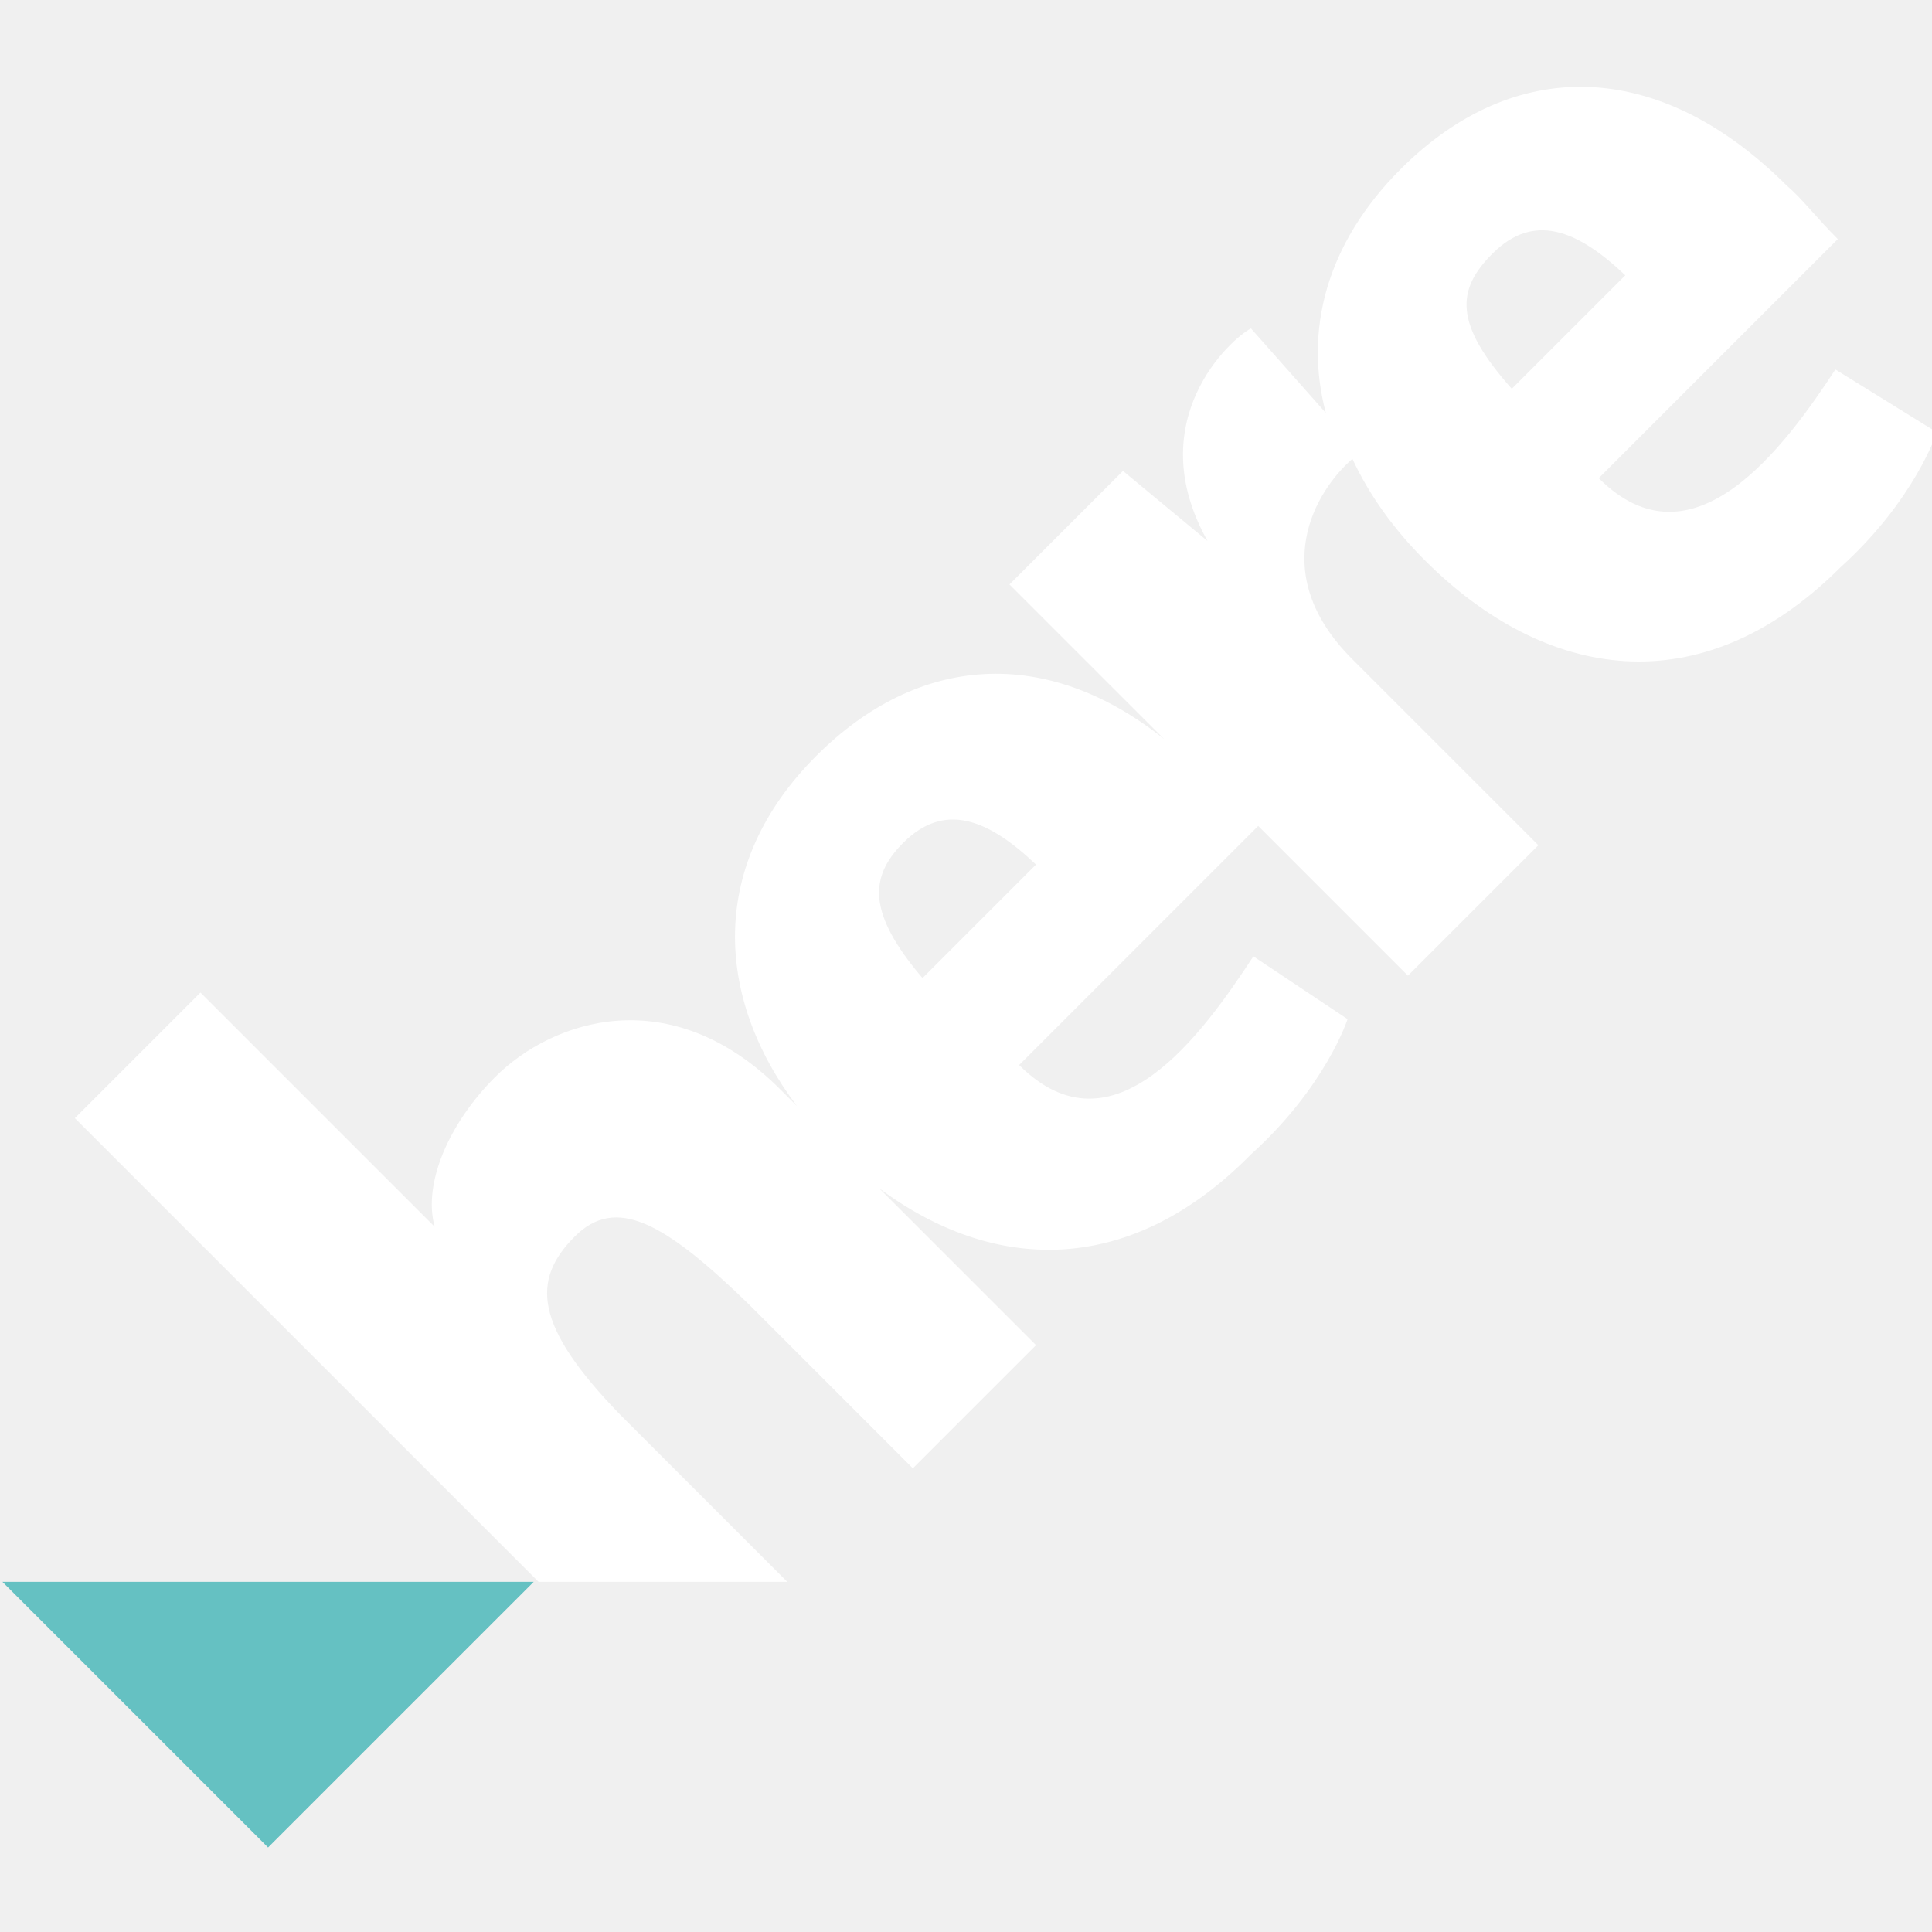
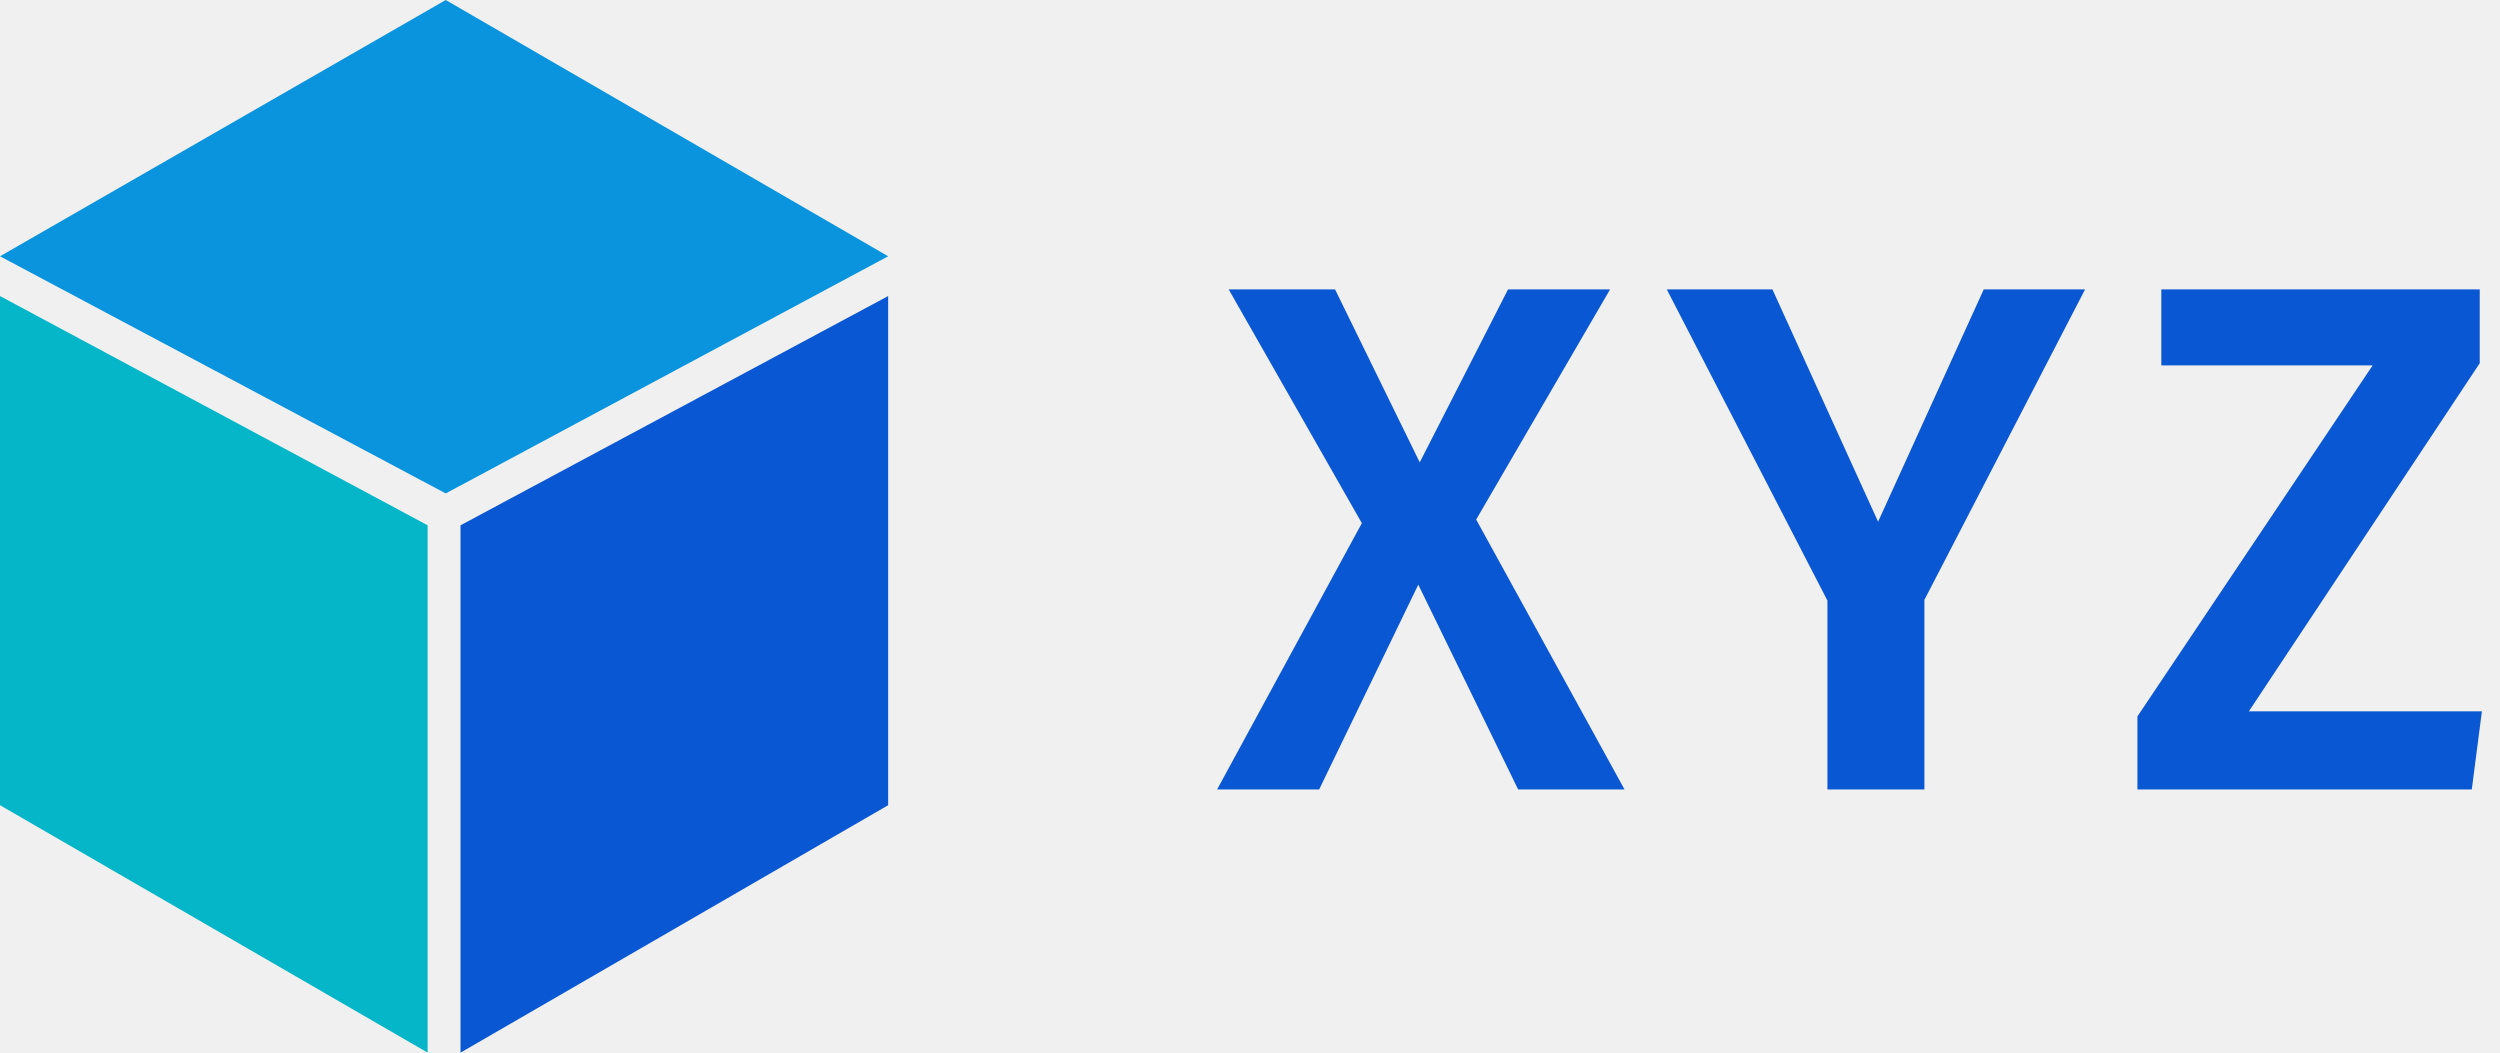
- <svg xmlns="http://www.w3.org/2000/svg" version="1.1" x="0px" y="0px" width="80px" height="80px" viewBox="0 0 80 80" style="enable-background:new 0 0 80 80;" xml:space="preserve">
-   <style type="text/css">
- 	.st0{display:none;fill:#161919;}
- 	.st1{fill:#65C1C2;}
- 	.st2{fill:#FFFFFF;}
- </style>
-   <g id="Ebene_1">
-     <rect class="st0" width="79.9" height="79.9" />
-     <g id="Logo">
-       <path id="triangle" class="st1" d="M22.1,65.5l-11,11l-11-11L22.1,65.5z" />
-       <path id="here" class="st2" d="M38.2,40.5c-2.3-2.7-2.2-4.2-0.8-5.6c1.7-1.7,3.5-1,5.5,0.9L38.2,40.5z M61.8,10.5    c1.7-1.7,3.5-1,5.5,0.9l-4.7,4.7C60.2,13.4,60.3,12,61.8,10.5z M76,15.3c-2.1,3.2-5.9,8.4-9.8,4.5l9.9-9.9C75.2,9,74.6,8.2,74,7.7    c-5.3-5.3-11.3-5.4-16-0.7c-3.1,3.1-4,6.7-3.1,10.1l-3.1-3.5C51,14,47.2,17.4,50,22.4l-3.5-2.9l-4.7,4.7l6.4,6.4    c-4.9-3.9-10.2-3.5-14.4,0.7c-4.5,4.5-4.2,10-0.8,14.5l-0.7-0.7c-4.5-4.5-9.4-2.9-11.8-0.5c-1.9,1.9-3,4.4-2.5,6.2l-9.7-9.7    l-5.2,5.2l19.2,19.2h10.3l-6.9-6.9c-3.6-3.7-3.7-5.6-1.9-7.4c1.7-1.7,3.7-0.6,7.2,2.8l6.8,6.8l5.1-5.1l-6.5-6.5    c4.7,3.5,10.3,3.7,15.3-1.3c0,0,0.1-0.1,0.1-0.1l0,0c3.1-2.8,4-5.6,4-5.6l-3.9-2.6c-2.1,3.2-5.8,8.4-9.7,4.5l9.9-9.9l6.2,6.2    l5.4-5.4l-7.7-7.7c-3.6-3.6-1.5-7,0-8.3c0.7,1.5,1.7,2.9,3,4.2c5,5,11.4,6,17.1,0.4c0,0,0.1-0.1,0.1-0.1l0,0c3.1-2.8,4-5.6,4-5.6    L76,15.3z" />
+ <svg xmlns="http://www.w3.org/2000/svg" width="76px" height="32px" viewBox="0 0 76 32" version="1.1">
+   <g id="Page-1" stroke="none" stroke-width="1" fill="none" fill-rule="evenodd">
+     <g id="Group">
+       <path d="M49.386,24 L46.152,24 L43.116,17.774 L40.102,24 L37,24 L41.4,15.904 L37.352,8.798 L40.586,8.798 L43.16,14.056 L45.844,8.798 L48.946,8.798 L44.876,15.794 L49.386,24 Z M58.502,18.236 L58.502,24 L55.554,24 L55.554,18.258 L50.67,8.798 L53.882,8.798 L57.094,15.86 L60.306,8.798 L63.386,8.798 L58.502,18.236 Z M75.384,11.042 L68.366,21.624 L75.45,21.624 L75.142,24 L64.978,24 L64.978,21.778 L72.128,11.108 L65.704,11.108 L65.704,8.798 L75.384,8.798 L75.384,11.042 Z" id="XYZ" fill="#0A57D4" />
+       <polygon id="Path" fill="#04B6C8" points="-7.86421619e-14 9 13 15.969 13 32 0 24.478" />
+       <polygon id="Path" fill="#0A57D4" transform="translate(20.5, 20.5) scale(-1, 1) translate(-20.5, -20.5) " points="14 9 27 15.969 27 32 14 24.478" />
+       <polygon id="Path-2" fill="#0A94DE" points="0 7.791 13.55 0 27 7.791 13.55 15" />
    </g>
  </g>
-   <g id="Ebene_2">
- </g>
</svg>
